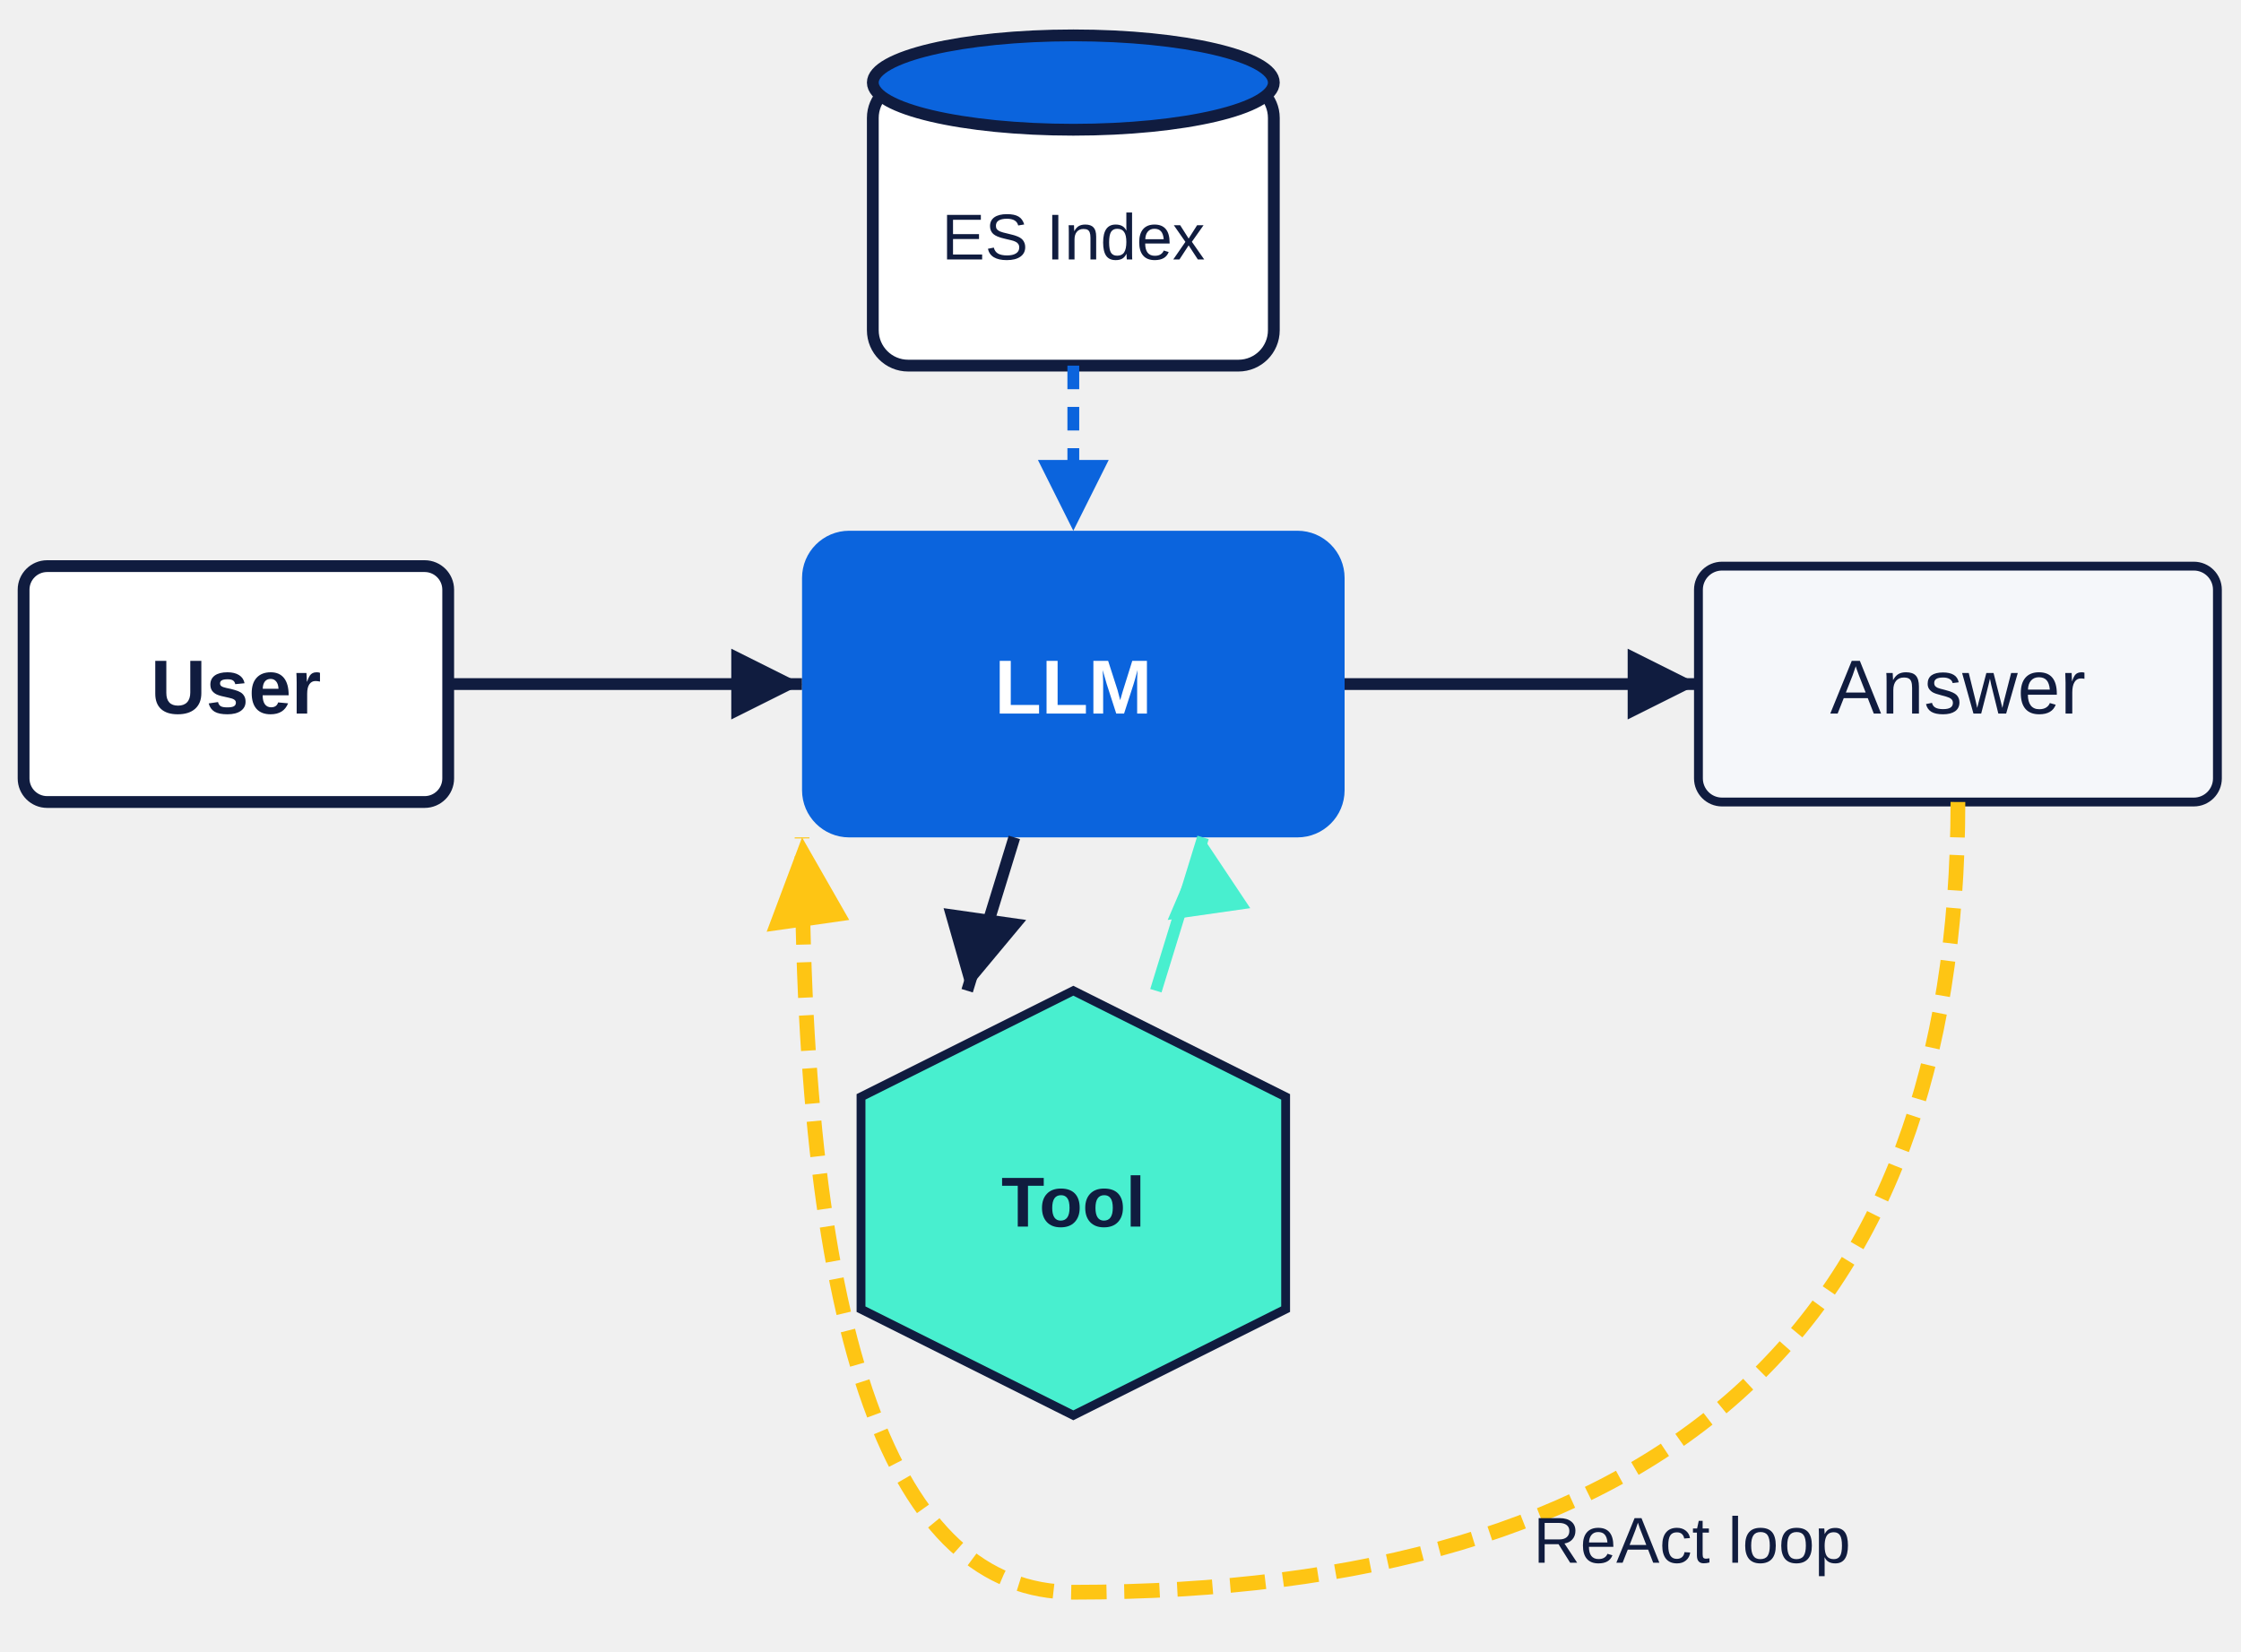
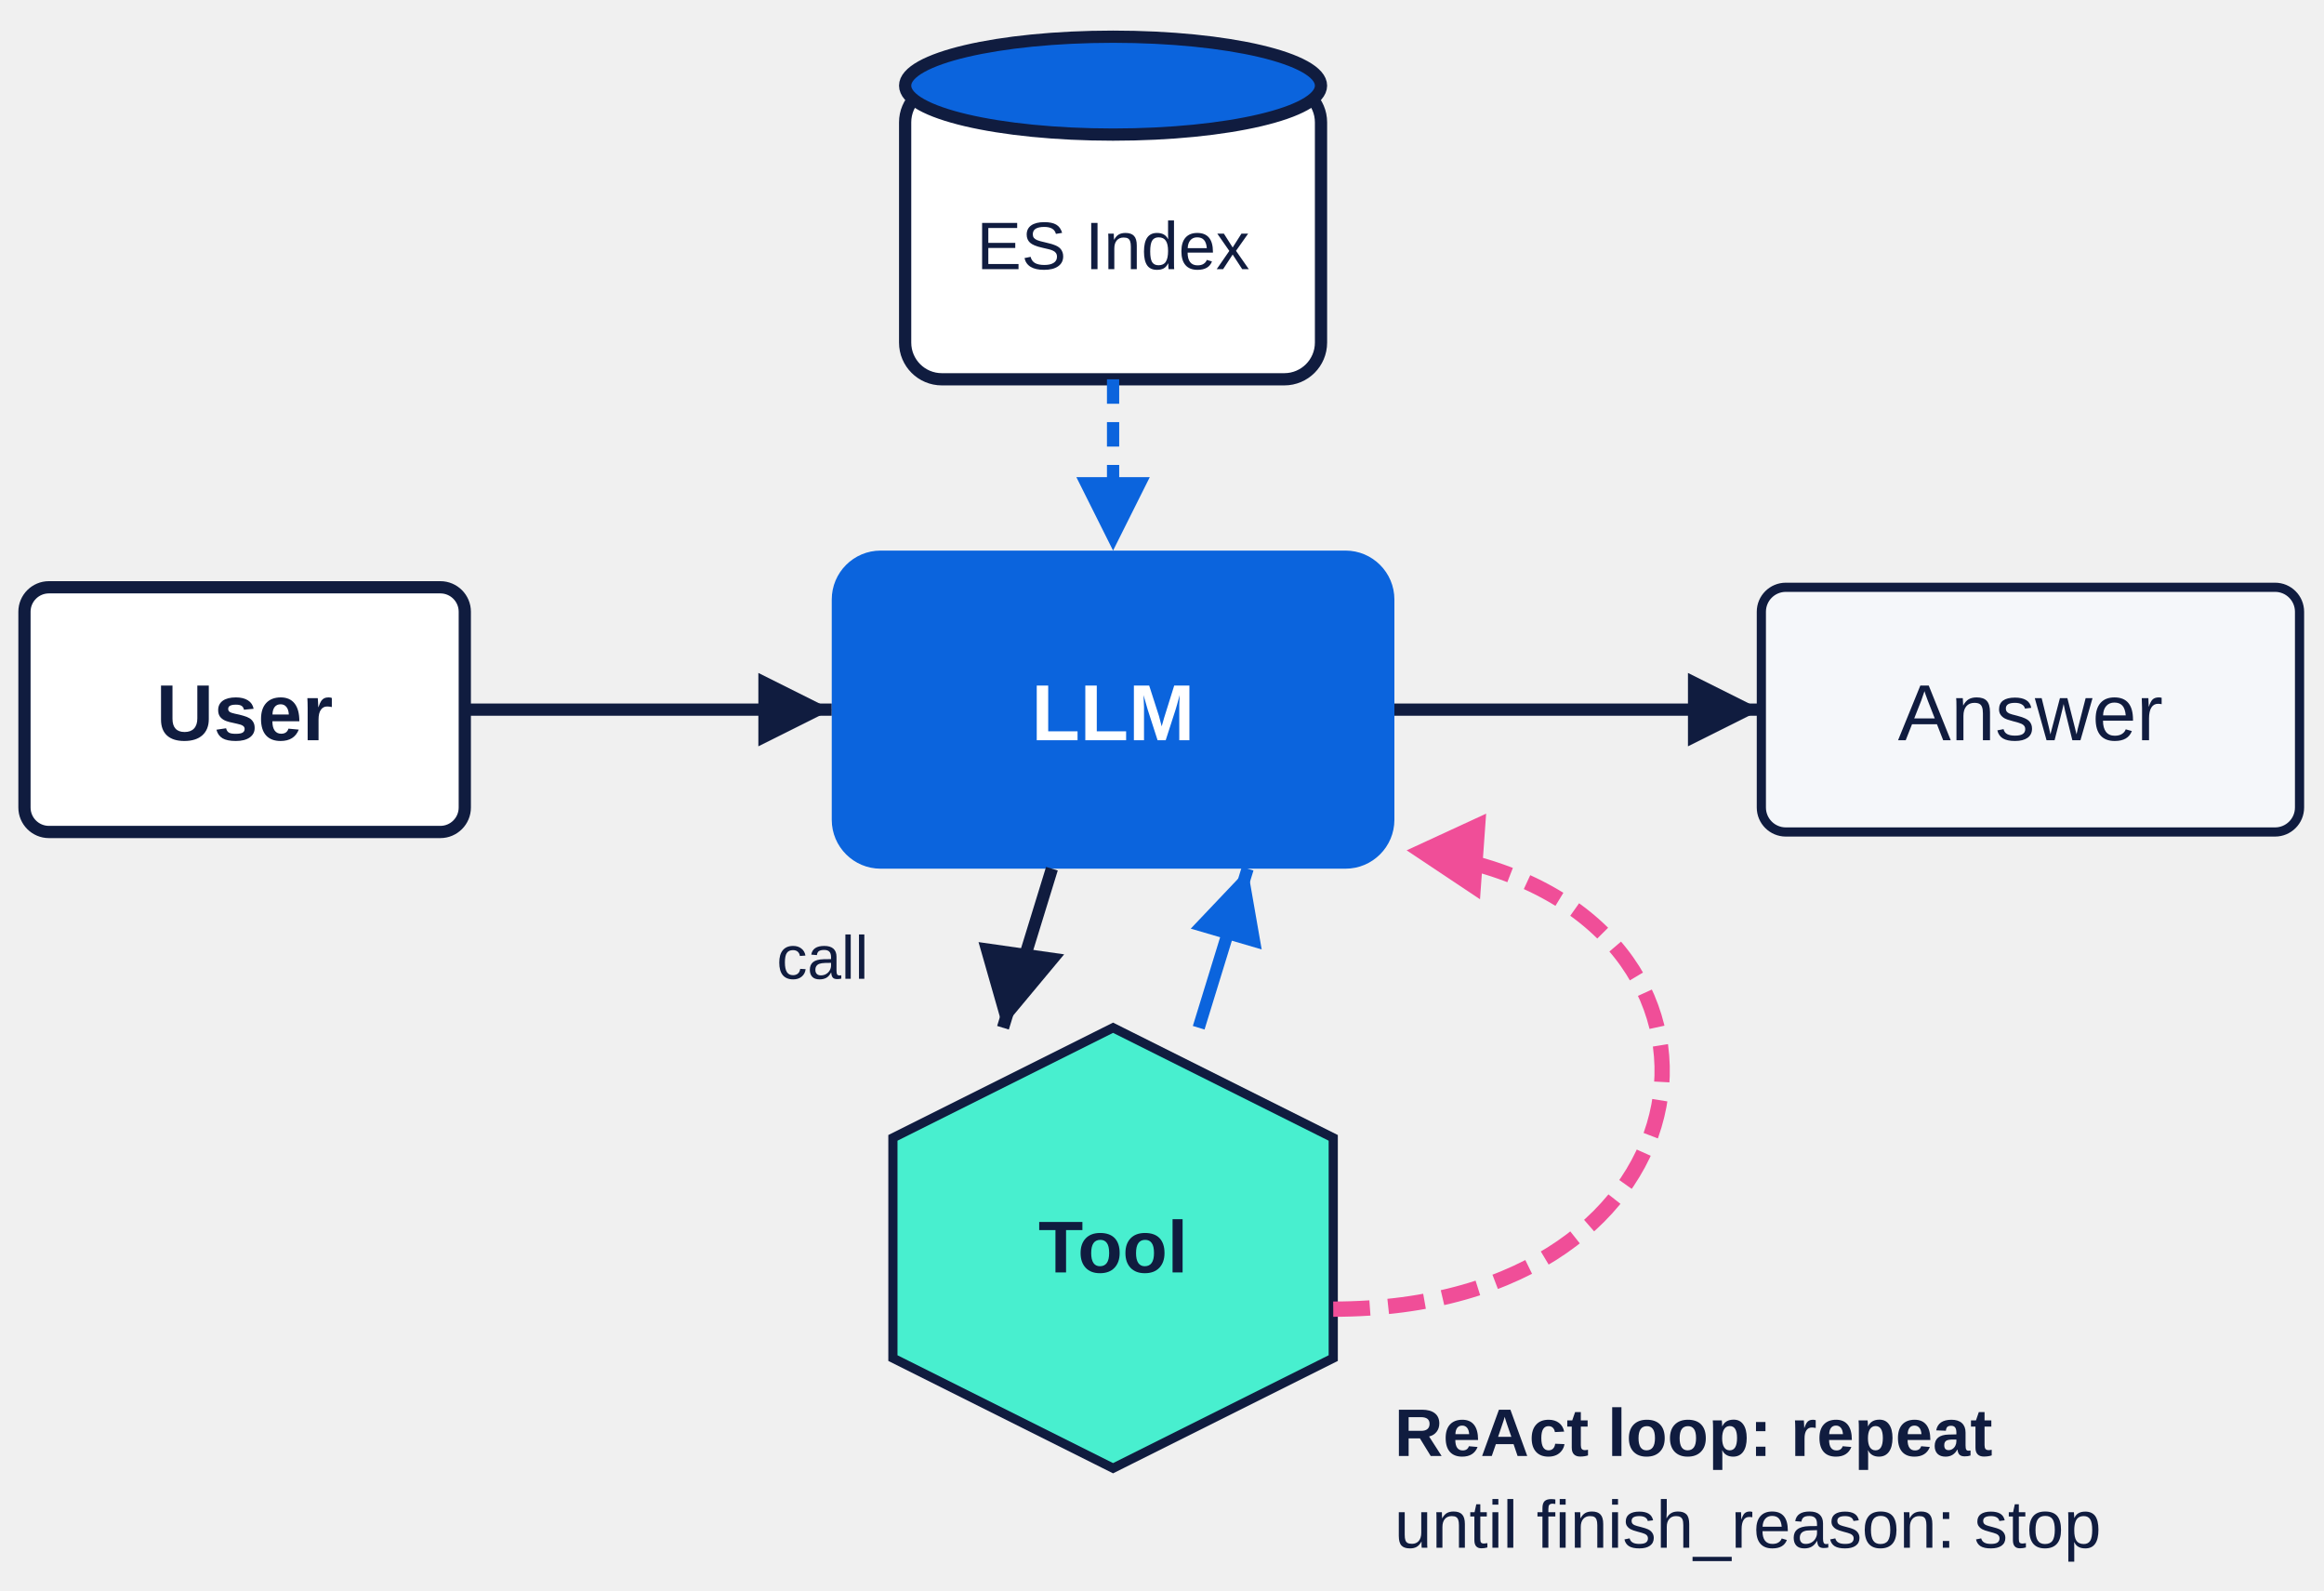
- <svg xmlns="http://www.w3.org/2000/svg" viewBox="0 0 380 280" role="img" aria-label="Stage 4: ReAct loop — User, Index, LLM with Tool, Answer, loop back">
+ <svg xmlns="http://www.w3.org/2000/svg" viewBox="0 0 380 260" role="img" aria-label="Stage 4: ReAct loop. The LLM calls the tool, reads the result and calls again until it can answer">
  <rect x="4" y="96" width="72" height="40" rx="4" fill="#FFFFFF" stroke="#101C3F" stroke-width="2" />
  <text x="40" y="121" text-anchor="middle" font-size="13" font-family="Arial, sans-serif" font-weight="600" fill="#101C3F">User</text>
  <line x1="76" y1="116" x2="136" y2="116" stroke="#101C3F" stroke-width="2" />
  <polygon points="136,116 124,110 124,122" fill="#101C3F" />
  <rect x="136" y="90" width="92" height="52" rx="8" fill="#0B64DD" />
  <text x="182" y="121" text-anchor="middle" font-size="13" font-family="Arial, sans-serif" font-weight="600" fill="#FFFFFF">LLM</text>
  <line x1="228" y1="116" x2="288" y2="116" stroke="#101C3F" stroke-width="2" />
  <polygon points="288,116 276,110 276,122" fill="#101C3F" />
  <rect x="288" y="96" width="88" height="40" rx="4" fill="#F5F7FA" stroke="#101C3F" stroke-width="1.5" />
  <text x="332" y="121" text-anchor="middle" font-size="13" font-family="Arial, sans-serif" fill="#101C3F">Answer</text>
  <rect x="148" y="14" width="68" height="48" rx="6" fill="#FFFFFF" stroke="#101C3F" stroke-width="2" />
  <ellipse cx="182" cy="14" rx="34" ry="8" fill="#0B64DD" stroke="#101C3F" stroke-width="2" />
  <text x="182" y="44" text-anchor="middle" font-size="11" font-family="Arial, sans-serif" fill="#101C3F">ES Index</text>
  <line x1="182" y1="62" x2="182" y2="90" stroke="#0B64DD" stroke-width="2" stroke-dasharray="4,3" />
  <polygon points="182,90 176,78 188,78" fill="#0B64DD" />
  <polygon points="182,168 218,186 218,222 182,240 146,222 146,186" fill="#48EFCF" stroke="#101C3F" stroke-width="1.5" />
  <text x="182" y="208" text-anchor="middle" font-size="12" font-family="Arial, sans-serif" font-weight="600" fill="#101C3F">Tool</text>
  <line x1="172" y1="142" x2="164" y2="168" stroke="#101C3F" stroke-width="2" />
  <polygon points="164,168 160,154 174,156" fill="#101C3F" />
-   <line x1="196" y1="168" x2="204" y2="142" stroke="#48EFCF" stroke-width="2" />
-   <polygon points="204,142 198,156 212,154" fill="#48EFCF" />
+   <text x="142" y="160" text-anchor="end" font-size="10" font-family="Arial, sans-serif" fill="#101C3F">call</text>
+   <line x1="196" y1="168" x2="204" y2="142" stroke="#0B64DD" stroke-width="2" />
+   <polygon points="204,142 194.7,151.8 206.3,155.2" fill="#0B64DD" />
  <g class="step">
-     <path d="M 332 136 Q 332 270 182 270 Q 136 270 136 142" fill="none" stroke="#FEC514" stroke-width="2.5" stroke-dasharray="6,3" />
-     <polygon points="136,142 130,158 144,156" fill="#FEC514" />
-     <text x="260" y="265" font-size="11" font-family="Arial, sans-serif" fill="#101C3F">ReAct loop</text>
+     <path d="M 218 214 C 282 214, 290 150, 236 140" fill="none" stroke="#F04E98" stroke-width="2.5" stroke-dasharray="6,3" />
+     <polygon points="230,139 243,133 242,147" fill="#F04E98" />
+     <text x="228" y="238" font-size="11" font-family="Arial, sans-serif" font-weight="600" fill="#101C3F">ReAct loop: repeat</text>
+     <text x="228" y="253" font-size="11" font-family="Arial, sans-serif" fill="#101C3F">until finish_reason: stop</text>
  </g>
</svg>
